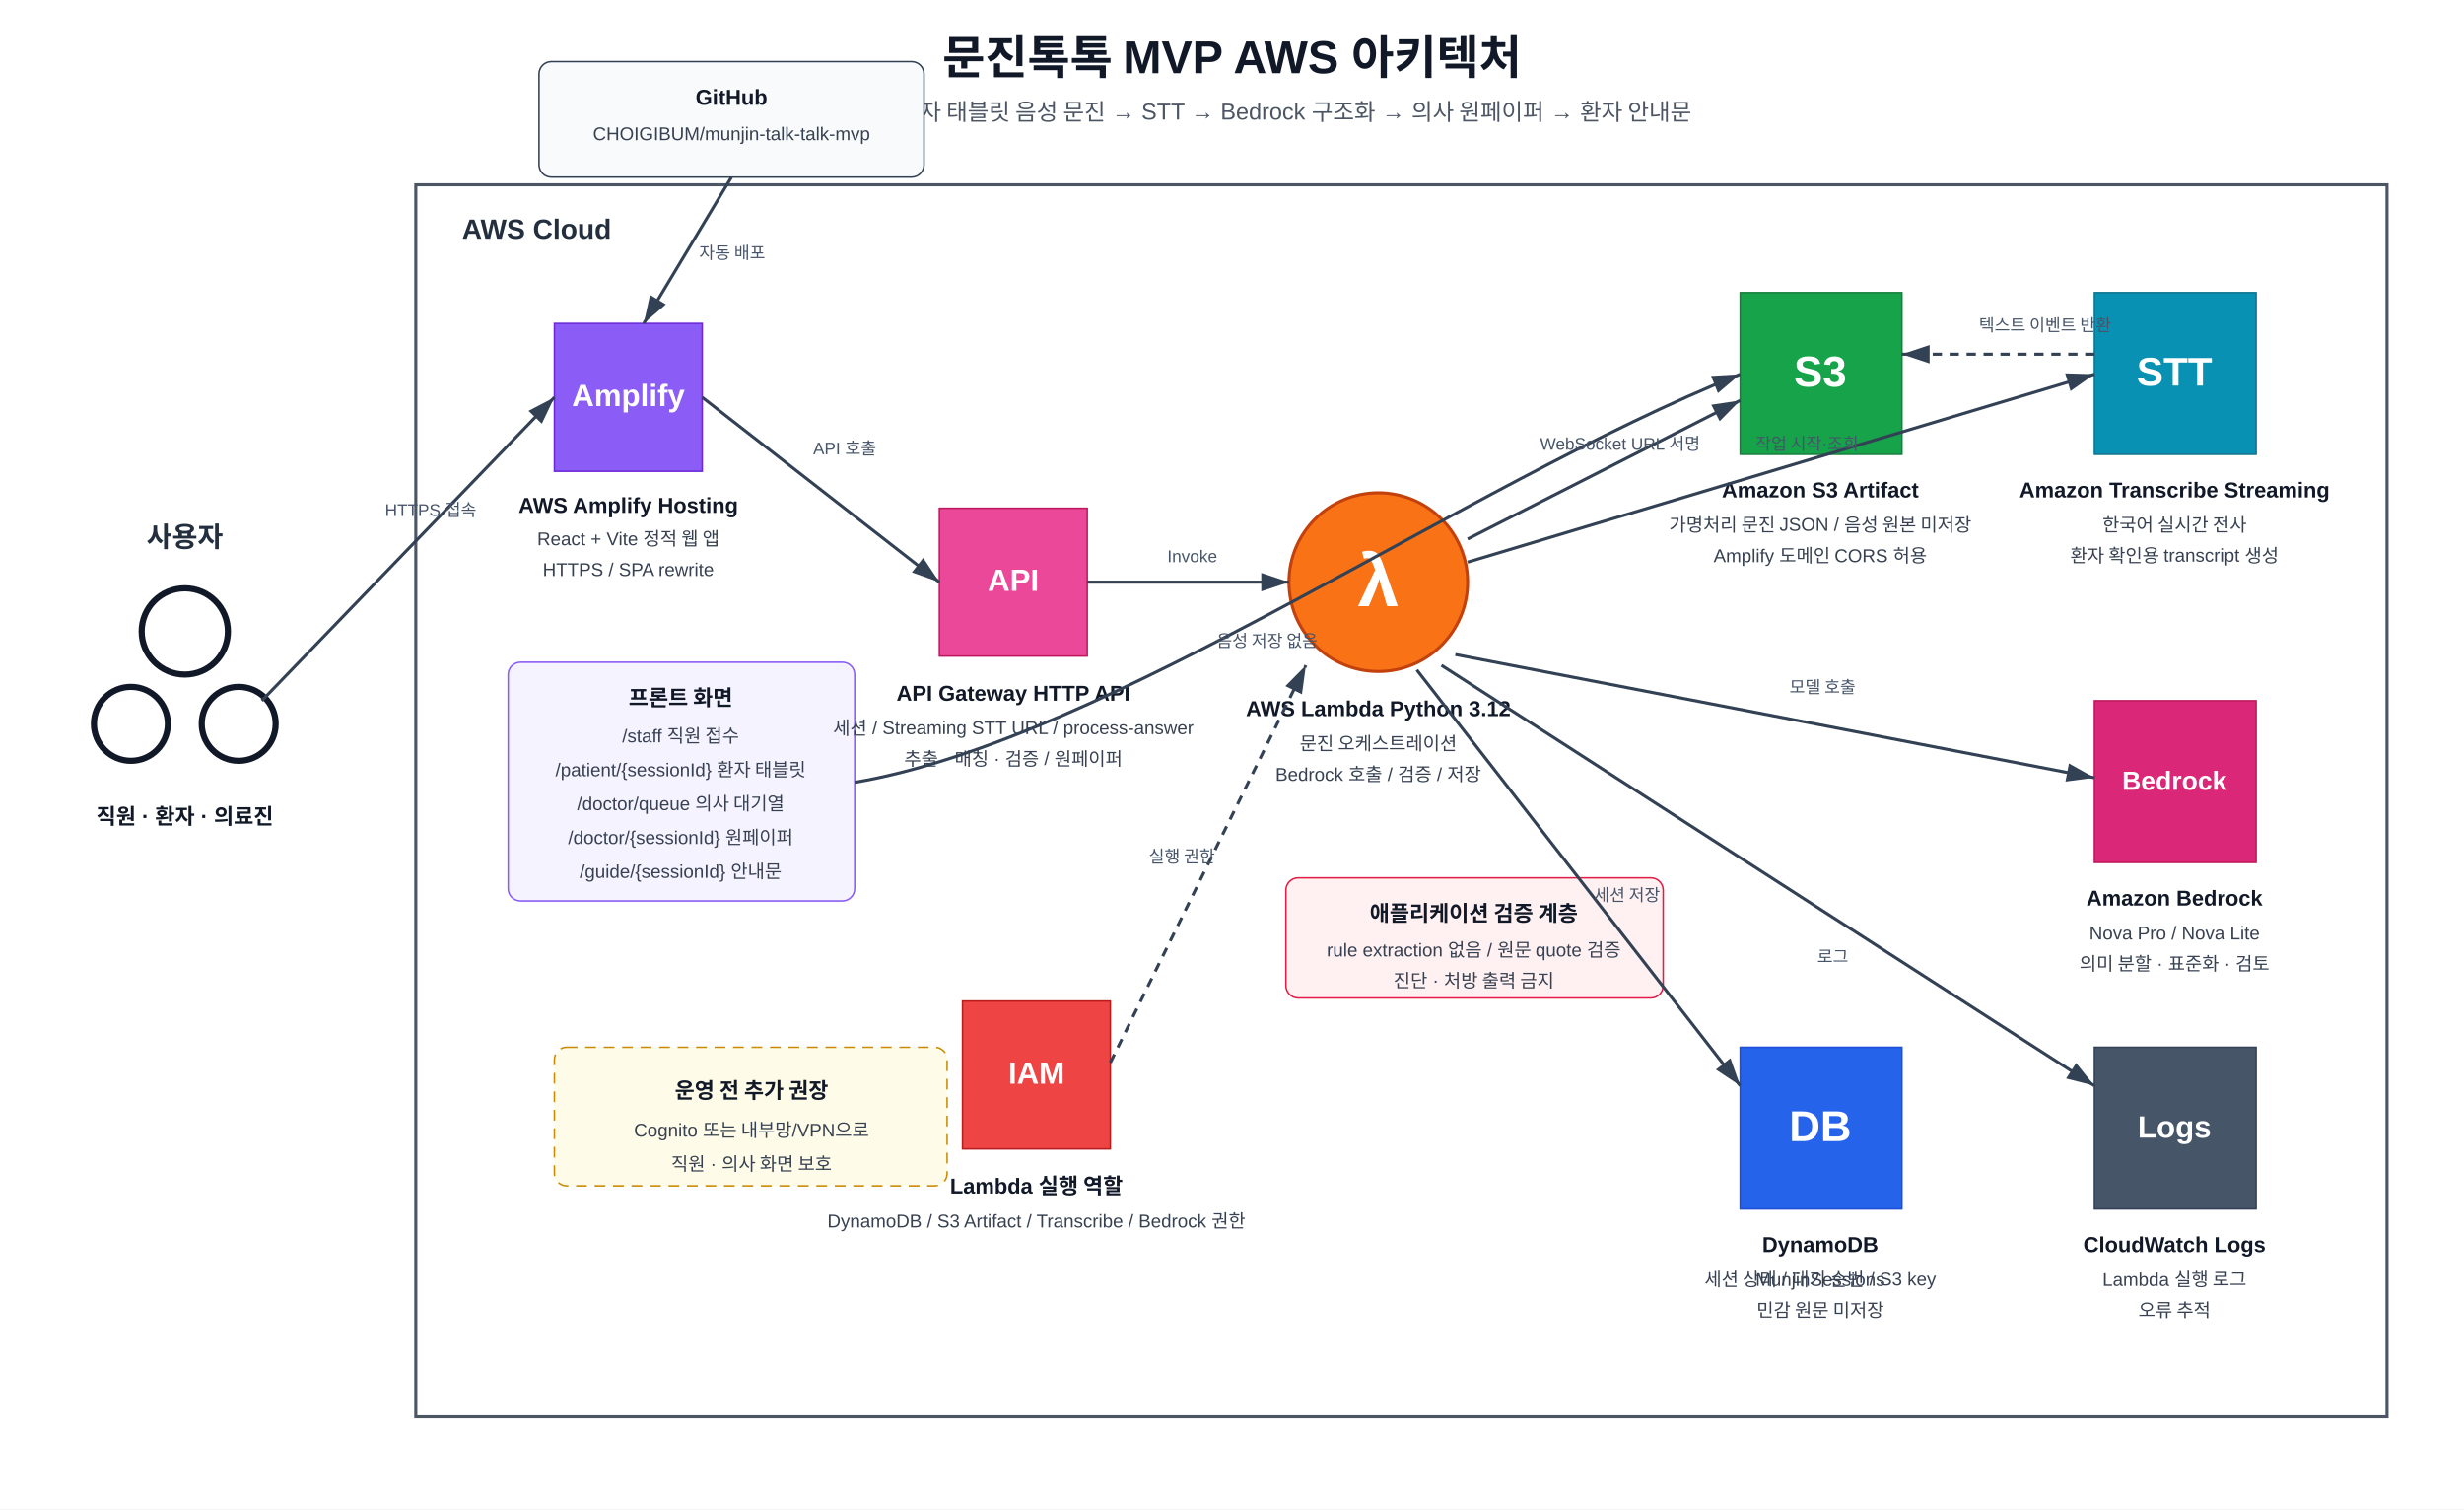
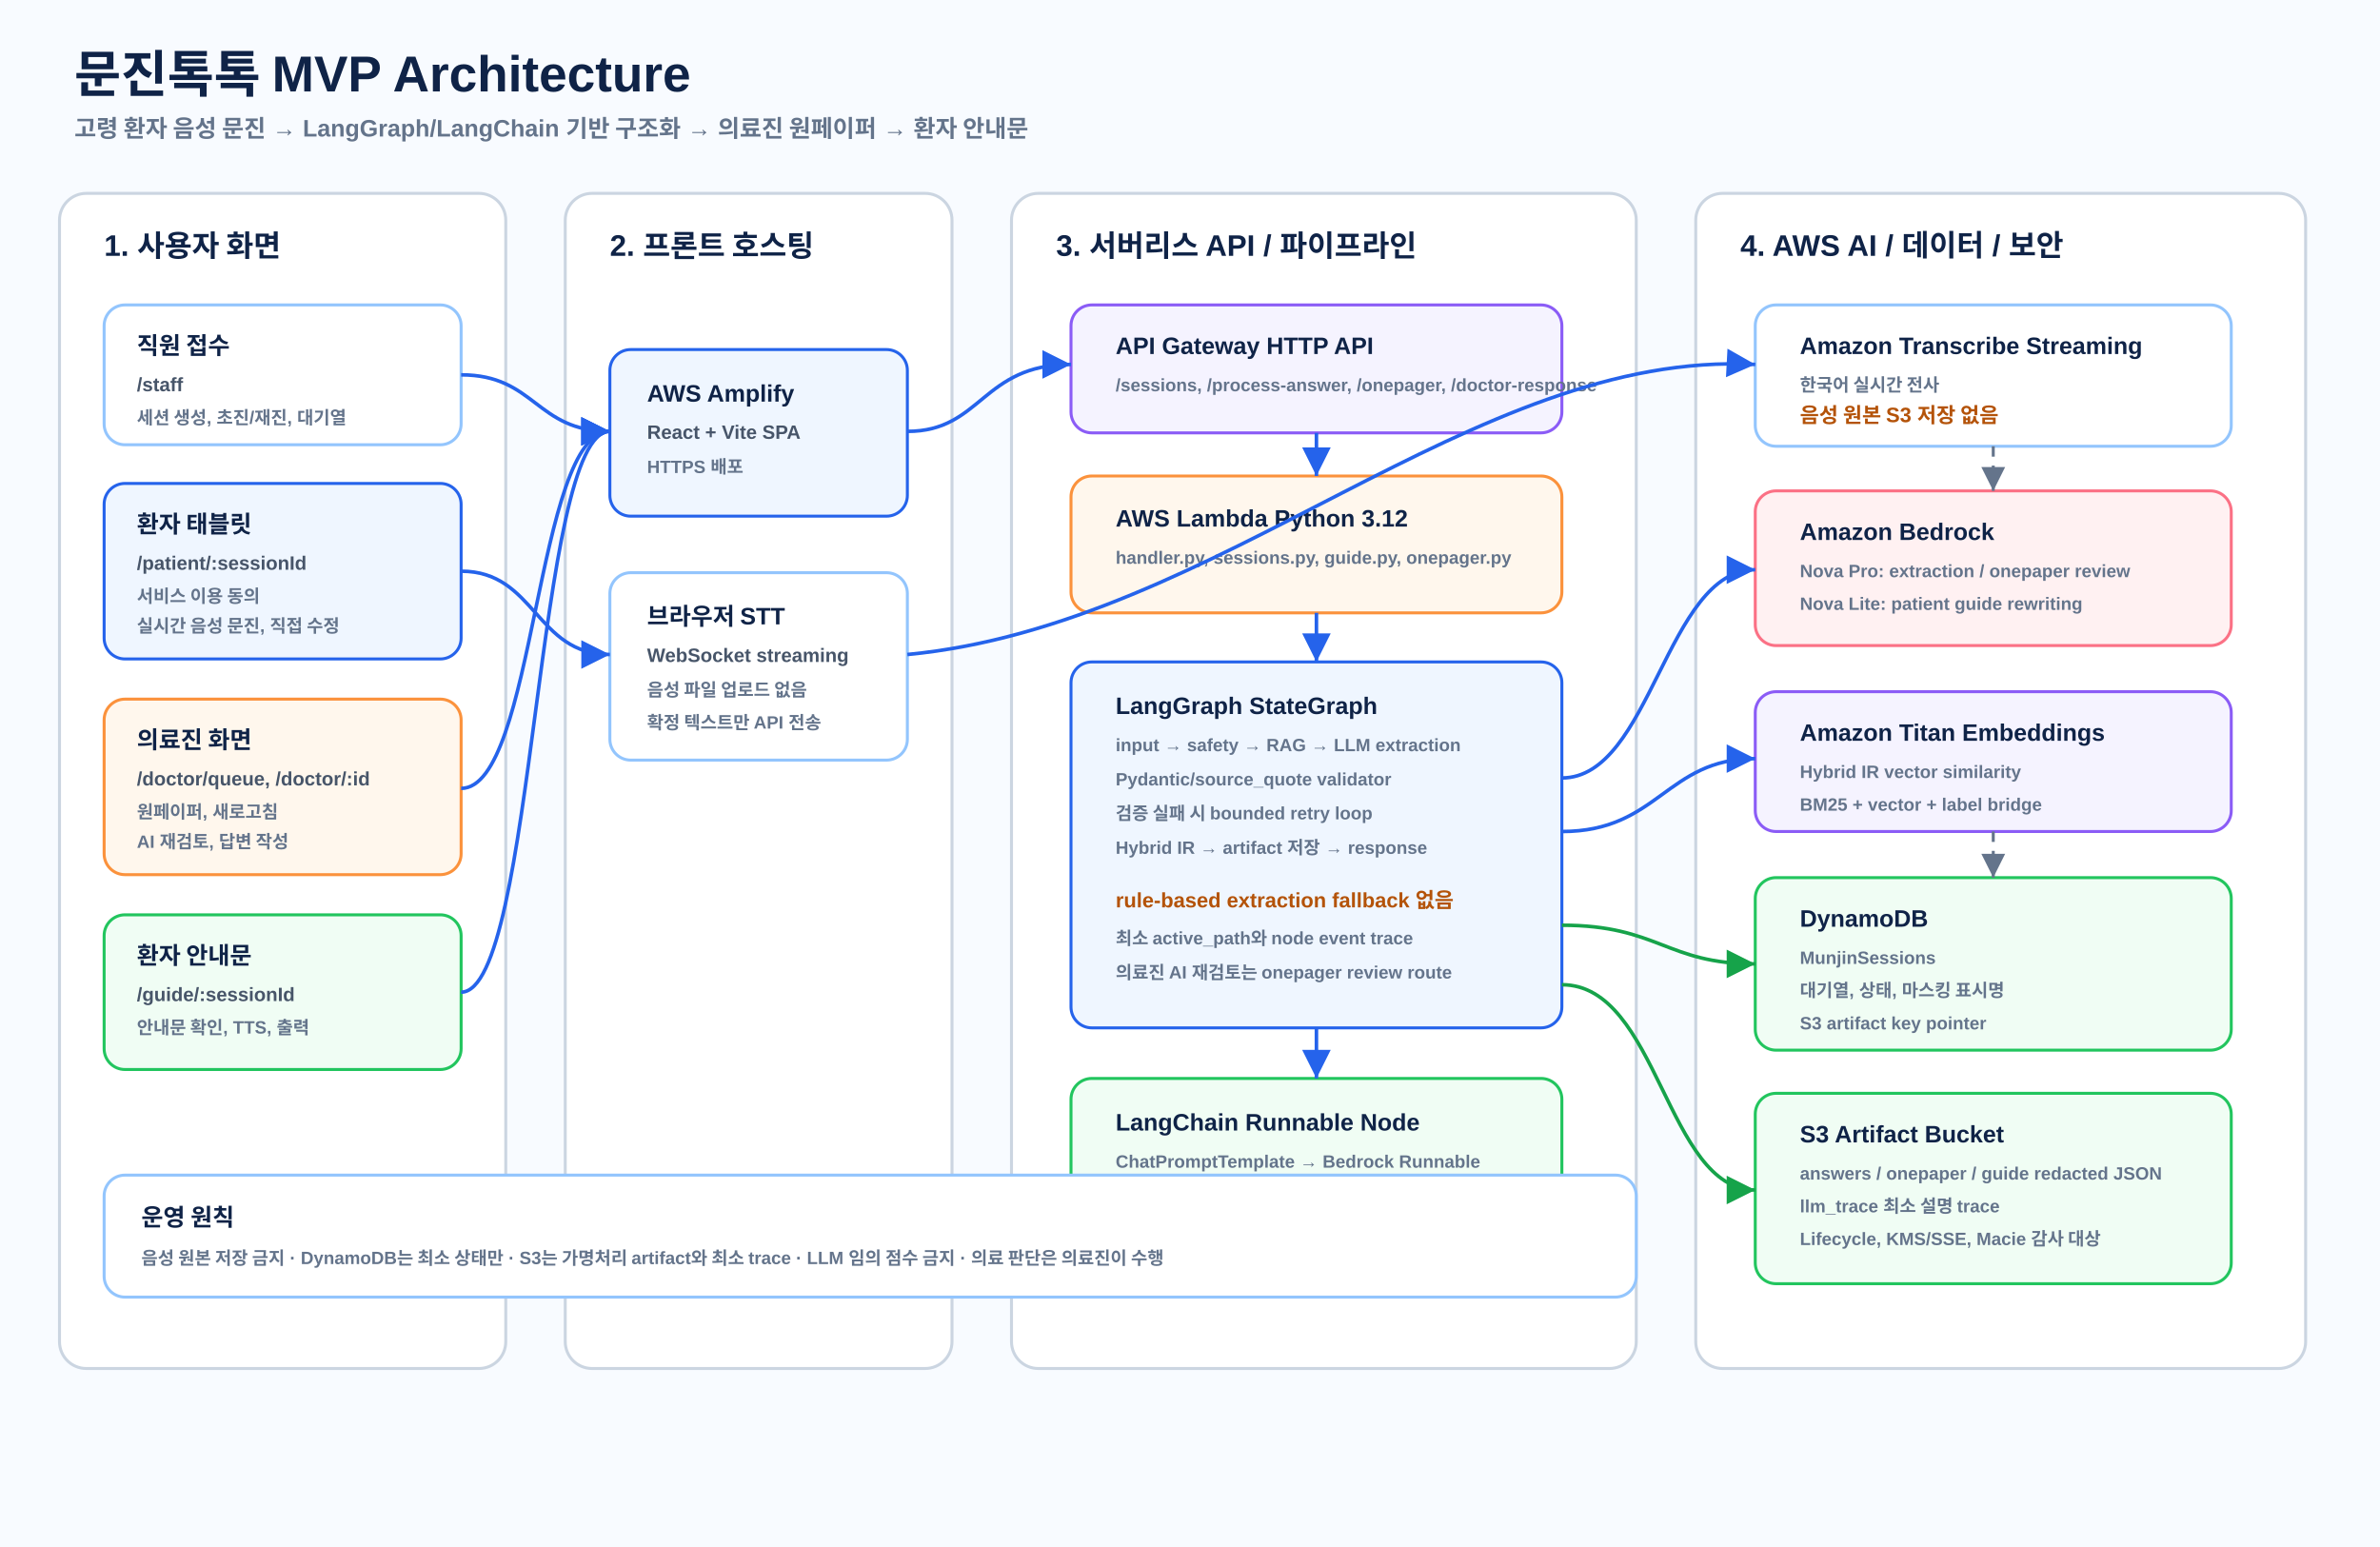
- <svg xmlns="http://www.w3.org/2000/svg" width="1600" height="980" viewBox="0 0 1600 980">
+ <svg xmlns="http://www.w3.org/2000/svg" width="1600" height="1040" viewBox="0 0 1600 1040">
  <defs>
-     <marker id="arrow" markerWidth="10" markerHeight="10" refX="9" refY="3" orient="auto" markerUnits="strokeWidth">
-       <path d="M0,0 L0,6 L9,3 z" fill="#334155" />
+     <style>
+       .bg { fill: #f8fbff; }
+       .title { font: 800 34px Arial, sans-serif; fill: #0f2347; }
+       .subtitle { font: 600 16px Arial, sans-serif; fill: #64748b; }
+       .lane { fill: #ffffff; stroke: #cbd5e1; stroke-width: 2; rx: 18; }
+       .laneTitle { font: 800 20px Arial, sans-serif; fill: #0f2347; }
+       .box { fill: #ffffff; stroke: #93c5fd; stroke-width: 2; rx: 14; }
+       .boxGreen { fill: #f0fdf4; stroke: #22c55e; stroke-width: 2; rx: 14; }
+       .boxOrange { fill: #fff7ed; stroke: #fb923c; stroke-width: 2; rx: 14; }
+       .boxPink { fill: #fff1f2; stroke: #fb7185; stroke-width: 2; rx: 14; }
+       .boxPurple { fill: #f5f3ff; stroke: #8b5cf6; stroke-width: 2; rx: 14; }
+       .boxBlue { fill: #eff6ff; stroke: #2563eb; stroke-width: 2; rx: 14; }
+       .label { font: 800 16px Arial, sans-serif; fill: #0f2347; }
+       .small { font: 600 13px Arial, sans-serif; fill: #475569; }
+       .tiny { font: 600 12px Arial, sans-serif; fill: #64748b; }
+       .warn { font: 800 14px Arial, sans-serif; fill: #b45309; }
+       .arrow { stroke: #2563eb; stroke-width: 2.4; fill: none; marker-end: url(#arrow); }
+       .arrowGreen { stroke: #16a34a; stroke-width: 2.4; fill: none; marker-end: url(#arrowGreen); }
+       .arrowGray { stroke: #64748b; stroke-width: 2; fill: none; marker-end: url(#arrowGray); stroke-dasharray: 7 6; }
+     </style>
+     <marker id="arrow" markerWidth="12" markerHeight="12" refX="10" refY="6" orient="auto" markerUnits="strokeWidth">
+       <path d="M2,2 L10,6 L2,10 Z" fill="#2563eb" />
    </marker>
-     <style>
-       .title { font: 700 30px Arial, sans-serif; fill: #111827; }
-       .subtitle { font: 400 15px Arial, sans-serif; fill: #4b5563; }
-       .section { font: 700 18px Arial, sans-serif; fill: #232f3e; }
-       .label { font: 700 14px Arial, sans-serif; fill: #111827; }
-       .small { font: 400 12px Arial, sans-serif; fill: #374151; }
-       .tiny { font: 400 11px Arial, sans-serif; fill: #475569; }
-       .icon { font: 700 20px Arial, sans-serif; fill: #ffffff; text-anchor: middle; dominant-baseline: middle; }
-       .line { stroke: #334155; stroke-width: 2; fill: none; marker-end: url(#arrow); }
-       .dash { stroke-dasharray: 6 5; }
-     </style>
+     <marker id="arrowGreen" markerWidth="12" markerHeight="12" refX="10" refY="6" orient="auto" markerUnits="strokeWidth">
+       <path d="M2,2 L10,6 L2,10 Z" fill="#16a34a" />
+     </marker>
+     <marker id="arrowGray" markerWidth="12" markerHeight="12" refX="10" refY="6" orient="auto" markerUnits="strokeWidth">
+       <path d="M2,2 L10,6 L2,10 Z" fill="#64748b" />
+     </marker>
  </defs>
-   <rect x="0" y="0" width="1600" height="980" fill="#ffffff" />
-   <text x="800" y="48" text-anchor="middle" class="title">문진톡톡 MVP AWS 아키텍처</text>
-   <text x="800" y="78" text-anchor="middle" class="subtitle">직원 접수 → 환자 태블릿 음성 문진 → STT → Bedrock 구조화 → 의사 원페이퍼 → 환자 안내문</text>
-   <rect x="270" y="120" width="1280" height="800" fill="#ffffff" stroke="#4b5563" stroke-width="2" />
-   <text x="300" y="155" class="section">AWS Cloud</text>
-   <text x="120" y="355" text-anchor="middle" class="section">사용자</text>
-   <circle cx="120" cy="410" r="28" fill="#ffffff" stroke="#111827" stroke-width="4" />
-   <circle cx="85" cy="470" r="24" fill="#ffffff" stroke="#111827" stroke-width="4" />
-   <circle cx="155" cy="470" r="24" fill="#ffffff" stroke="#111827" stroke-width="4" />
-   <text x="120" y="535" text-anchor="middle" class="label">직원 · 환자 · 의료진</text>
-   <rect x="350" y="40" width="250" height="75" rx="8" fill="#f8fafc" stroke="#334155" />
-   <text x="475" y="68" text-anchor="middle" class="label">GitHub</text>
-   <text x="475" y="91" text-anchor="middle" class="small">CHOIGIBUM/munjin-talk-talk-mvp</text>
-   <rect x="360" y="210" width="96" height="96" fill="#8b5cf6" stroke="#6d28d9" />
-   <text x="408" y="258" class="icon">Amplify</text>
-   <text x="408" y="333" text-anchor="middle" class="label">AWS Amplify Hosting</text>
-   <text x="408" y="354" text-anchor="middle" class="small">React + Vite 정적 웹 앱</text>
-   <text x="408" y="374" text-anchor="middle" class="small">HTTPS / SPA rewrite</text>
-   <rect x="330" y="430" width="225" height="155" rx="8" fill="#f5f3ff" stroke="#8b5cf6" />
-   <text x="442" y="458" text-anchor="middle" class="label">프론트 화면</text>
-   <text x="442" y="482" text-anchor="middle" class="small">/staff 직원 접수</text>
-   <text x="442" y="504" text-anchor="middle" class="small">/patient/{sessionId} 환자 태블릿</text>
-   <text x="442" y="526" text-anchor="middle" class="small">/doctor/queue 의사 대기열</text>
-   <text x="442" y="548" text-anchor="middle" class="small">/doctor/{sessionId} 원페이퍼</text>
-   <text x="442" y="570" text-anchor="middle" class="small">/guide/{sessionId} 안내문</text>
-   <rect x="610" y="330" width="96" height="96" fill="#ec4899" stroke="#be185d" />
-   <text x="658" y="378" class="icon">API</text>
-   <text x="658" y="455" text-anchor="middle" class="label">API Gateway HTTP API</text>
-   <text x="658" y="477" text-anchor="middle" class="small">세션 / Streaming STT URL / process-answer</text>
-   <text x="658" y="497" text-anchor="middle" class="small">추출 · 매칭 · 검증 / 원페이퍼</text>
-   <circle cx="895" cy="378" r="58" fill="#f97316" stroke="#c2410c" stroke-width="2" />
-   <text x="895" y="380" class="icon" style="font-size:48px">λ</text>
-   <text x="895" y="465" text-anchor="middle" class="label">AWS Lambda Python 3.12</text>
-   <text x="895" y="487" text-anchor="middle" class="small">문진 오케스트레이션</text>
-   <text x="895" y="507" text-anchor="middle" class="small">Bedrock 호출 / 검증 / 저장</text>
-   <rect x="835" y="570" width="245" height="78" rx="8" fill="#fff1f2" stroke="#e11d48" />
-   <text x="957" y="598" text-anchor="middle" class="label">애플리케이션 검증 계층</text>
-   <text x="957" y="621" text-anchor="middle" class="small">rule extraction 없음 / 원문 quote 검증</text>
-   <text x="957" y="641" text-anchor="middle" class="small">진단 · 처방 출력 금지</text>
-   <rect x="625" y="650" width="96" height="96" fill="#ef4444" stroke="#b91c1c" />
-   <text x="673" y="698" class="icon">IAM</text>
-   <text x="673" y="775" text-anchor="middle" class="label">Lambda 실행 역할</text>
-   <text x="673" y="797" text-anchor="middle" class="small">DynamoDB / S3 Artifact / Transcribe / Bedrock 권한</text>
-   <rect x="1130" y="190" width="105" height="105" fill="#16a34a" stroke="#15803d" />
-   <text x="1182" y="243" class="icon" style="font-size:28px">S3</text>
-   <text x="1182" y="323" text-anchor="middle" class="label">Amazon S3 Artifact</text>
-   <text x="1182" y="345" text-anchor="middle" class="small">가명처리 문진 JSON / 음성 원본 미저장</text>
-   <text x="1182" y="365" text-anchor="middle" class="small">Amplify 도메인 CORS 허용</text>
-   <rect x="1360" y="190" width="105" height="105" fill="#0891b2" stroke="#0e7490" />
-   <text x="1412" y="243" class="icon" style="font-size:26px">STT</text>
-   <text x="1412" y="323" text-anchor="middle" class="label">Amazon Transcribe Streaming</text>
-   <text x="1412" y="345" text-anchor="middle" class="small">한국어 실시간 전사</text>
-   <text x="1412" y="365" text-anchor="middle" class="small">환자 확인용 transcript 생성</text>
-   <rect x="1360" y="455" width="105" height="105" fill="#db2777" stroke="#be185d" />
-   <text x="1412" y="508" class="icon" style="font-size:17px">Bedrock</text>
-   <text x="1412" y="588" text-anchor="middle" class="label">Amazon Bedrock</text>
-   <text x="1412" y="610" text-anchor="middle" class="small">Nova Pro / Nova Lite</text>
-   <text x="1412" y="630" text-anchor="middle" class="small">의미 분할 · 표준화 · 검토</text>
-   <rect x="1130" y="680" width="105" height="105" fill="#2563eb" stroke="#1d4ed8" />
-   <text x="1182" y="733" class="icon" style="font-size:28px">DB</text>
-   <text x="1182" y="813" text-anchor="middle" class="label">DynamoDB</text>
-   <text x="1182" y="835" text-anchor="middle" class="small">세션 상태 / 대기 순번 / S3 key</text>
-   <text x="1182" y="835" text-anchor="middle" class="small">MunjinSessions</text>
-   <text x="1182" y="855" text-anchor="middle" class="small">민감 원문 미저장</text>
-   <rect x="1360" y="680" width="105" height="105" fill="#475569" stroke="#334155" />
-   <text x="1412" y="733" class="icon" style="font-size:20px">Logs</text>
-   <text x="1412" y="813" text-anchor="middle" class="label">CloudWatch Logs</text>
-   <text x="1412" y="835" text-anchor="middle" class="small">Lambda 실행 로그</text>
-   <text x="1412" y="855" text-anchor="middle" class="small">오류 추적</text>
-   <rect x="360" y="680" width="255" height="90" rx="8" fill="#fefce8" stroke="#ca8a04" stroke-dasharray="7 5" />
-   <text x="488" y="713" text-anchor="middle" class="label">운영 전 추가 권장</text>
-   <text x="488" y="738" text-anchor="middle" class="small">Cognito 또는 내부망/VPN으로</text>
-   <text x="488" y="760" text-anchor="middle" class="small">직원 · 의사 화면 보호</text>
-   <line x1="475" y1="115" x2="418" y2="210" class="line" />
-   <text x="454" y="168" class="tiny">자동 배포</text>
-   <line x1="170" y1="455" x2="360" y2="258" class="line" />
-   <text x="250" y="335" class="tiny">HTTPS 접속</text>
-   <line x1="456" y1="258" x2="610" y2="378" class="line" />
-   <text x="528" y="295" class="tiny">API 호출</text>
-   <line x1="706" y1="378" x2="837" y2="378" class="line" />
-   <text x="758" y="365" class="tiny">Invoke</text>
-   <path d="M555 508 C720 480, 950 315, 1130 243" class="line" />
-   <text x="790" y="420" class="tiny">음성 저장 없음</text>
-   <line x1="953" y1="350" x2="1130" y2="260" class="line" />
-   <text x="1000" y="292" class="tiny">WebSocket URL 서명</text>
-   <line x1="953" y1="365" x2="1360" y2="243" class="line" />
-   <text x="1140" y="292" class="tiny">작업 시작·조회</text>
-   <line x1="1360" y1="230" x2="1235" y2="230" class="line dash" />
-   <text x="1285" y="215" class="tiny">텍스트 이벤트 반환</text>
-   <line x1="945" y1="425" x2="1360" y2="505" class="line" />
-   <text x="1162" y="450" class="tiny">모델 호출</text>
-   <line x1="920" y1="435" x2="1130" y2="705" class="line" />
-   <text x="1035" y="585" class="tiny">세션 저장</text>
-   <line x1="936" y1="432" x2="1360" y2="705" class="line" />
-   <text x="1180" y="625" class="tiny">로그</text>
-   <line x1="721" y1="690" x2="848" y2="432" class="line dash" />
-   <text x="746" y="560" class="tiny">실행 권한</text>
+   <rect class="bg" x="0" y="0" width="1600" height="1040" />
+   <text class="title" x="50" y="62">문진톡톡 MVP Architecture</text>
+   <text class="subtitle" x="50" y="92">고령 환자 음성 문진 → LangGraph/LangChain 기반 구조화 → 의료진 원페이퍼 → 환자 안내문</text>
+   <rect class="lane" x="40" y="130" width="300" height="790" />
+   <text class="laneTitle" x="70" y="172">1. 사용자 화면</text>
+   <rect class="box" x="70" y="205" width="240" height="94" />
+   <text class="label" x="92" y="238">직원 접수</text>
+   <text class="small" x="92" y="263">/staff</text>
+   <text class="tiny" x="92" y="285">세션 생성, 초진/재진, 대기열</text>
+   <rect class="boxBlue" x="70" y="325" width="240" height="118" />
+   <text class="label" x="92" y="358">환자 태블릿</text>
+   <text class="small" x="92" y="383">/patient/:sessionId</text>
+   <text class="tiny" x="92" y="405">서비스 이용 동의</text>
+   <text class="tiny" x="92" y="425">실시간 음성 문진, 직접 수정</text>
+   <rect class="boxOrange" x="70" y="470" width="240" height="118" />
+   <text class="label" x="92" y="503">의료진 화면</text>
+   <text class="small" x="92" y="528">/doctor/queue, /doctor/:id</text>
+   <text class="tiny" x="92" y="550">원페이퍼, 새로고침</text>
+   <text class="tiny" x="92" y="570">AI 재검토, 답변 작성</text>
+   <rect class="boxGreen" x="70" y="615" width="240" height="104" />
+   <text class="label" x="92" y="648">환자 안내문</text>
+   <text class="small" x="92" y="673">/guide/:sessionId</text>
+   <text class="tiny" x="92" y="695">안내문 확인, TTS, 출력</text>
+   <rect class="lane" x="380" y="130" width="260" height="790" />
+   <text class="laneTitle" x="410" y="172">2. 프론트 호스팅</text>
+   <rect class="boxBlue" x="410" y="235" width="200" height="112" />
+   <text class="label" x="435" y="270">AWS Amplify</text>
+   <text class="small" x="435" y="295">React + Vite SPA</text>
+   <text class="tiny" x="435" y="318">HTTPS 배포</text>
+   <rect class="box" x="410" y="385" width="200" height="126" />
+   <text class="label" x="435" y="420">브라우저 STT</text>
+   <text class="small" x="435" y="445">WebSocket streaming</text>
+   <text class="tiny" x="435" y="468">음성 파일 업로드 없음</text>
+   <text class="tiny" x="435" y="490">확정 텍스트만 API 전송</text>
+   <rect class="lane" x="680" y="130" width="420" height="790" />
+   <text class="laneTitle" x="710" y="172">3. 서버리스 API / 파이프라인</text>
+   <rect class="boxPurple" x="720" y="205" width="330" height="86" />
+   <text class="label" x="750" y="238">API Gateway HTTP API</text>
+   <text class="tiny" x="750" y="263">/sessions, /process-answer, /onepager, /doctor-response</text>
+   <rect class="boxOrange" x="720" y="320" width="330" height="92" />
+   <text class="label" x="750" y="354">AWS Lambda Python 3.12</text>
+   <text class="tiny" x="750" y="379">handler.py, sessions.py, guide.py, onepager.py</text>
+   <rect class="boxBlue" x="720" y="445" width="330" height="246" />
+   <text class="label" x="750" y="480">LangGraph StateGraph</text>
+   <text class="tiny" x="750" y="505">input → safety → RAG → LLM extraction</text>
+   <text class="tiny" x="750" y="528">Pydantic/source_quote validator</text>
+   <text class="tiny" x="750" y="551">검증 실패 시 bounded retry loop</text>
+   <text class="tiny" x="750" y="574">Hybrid IR → artifact 저장 → response</text>
+   <text class="warn" x="750" y="610">rule-based extraction fallback 없음</text>
+   <text class="tiny" x="750" y="635">최소 active_path와 node event trace</text>
+   <text class="tiny" x="750" y="658">의료진 AI 재검토는 onepager review route</text>
+   <rect class="boxGreen" x="720" y="725" width="330" height="100" />
+   <text class="label" x="750" y="760">LangChain Runnable Node</text>
+   <text class="tiny" x="750" y="785">ChatPromptTemplate → Bedrock Runnable</text>
+   <text class="tiny" x="750" y="808">JsonOutputParser → Pydantic schema</text>
+   <rect class="lane" x="1140" y="130" width="410" height="790" />
+   <text class="laneTitle" x="1170" y="172">4. AWS AI / 데이터 / 보안</text>
+   <rect class="box" x="1180" y="205" width="320" height="95" />
+   <text class="label" x="1210" y="238">Amazon Transcribe Streaming</text>
+   <text class="tiny" x="1210" y="263">한국어 실시간 전사</text>
+   <text class="warn" x="1210" y="284">음성 원본 S3 저장 없음</text>
+   <rect class="boxPink" x="1180" y="330" width="320" height="104" />
+   <text class="label" x="1210" y="363">Amazon Bedrock</text>
+   <text class="tiny" x="1210" y="388">Nova Pro: extraction / onepaper review</text>
+   <text class="tiny" x="1210" y="410">Nova Lite: patient guide rewriting</text>
+   <rect class="boxPurple" x="1180" y="465" width="320" height="94" />
+   <text class="label" x="1210" y="498">Amazon Titan Embeddings</text>
+   <text class="tiny" x="1210" y="523">Hybrid IR vector similarity</text>
+   <text class="tiny" x="1210" y="545">BM25 + vector + label bridge</text>
+   <rect class="boxGreen" x="1180" y="590" width="320" height="116" />
+   <text class="label" x="1210" y="623">DynamoDB</text>
+   <text class="tiny" x="1210" y="648">MunjinSessions</text>
+   <text class="tiny" x="1210" y="670">대기열, 상태, 마스킹 표시명</text>
+   <text class="tiny" x="1210" y="692">S3 artifact key pointer</text>
+   <rect class="boxGreen" x="1180" y="735" width="320" height="128" />
+   <text class="label" x="1210" y="768">S3 Artifact Bucket</text>
+   <text class="tiny" x="1210" y="793">answers / onepaper / guide redacted JSON</text>
+   <text class="tiny" x="1210" y="815">llm_trace 최소 설명 trace</text>
+   <text class="tiny" x="1210" y="837">Lifecycle, KMS/SSE, Macie 감사 대상</text>
+   <path class="arrow" d="M310 252 C360 252 360 290 410 290" />
+   <path class="arrow" d="M310 384 C360 384 360 440 410 440" />
+   <path class="arrow" d="M310 530 C360 530 360 290 410 290" />
+   <path class="arrow" d="M310 667 C360 667 360 290 410 290" />
+   <path class="arrow" d="M610 290 C660 290 660 245 720 245" />
+   <path class="arrow" d="M610 440 C820 420 990 235 1180 245" />
+   <path class="arrow" d="M885 291 L885 320" />
+   <path class="arrow" d="M885 412 L885 445" />
+   <path class="arrow" d="M885 691 L885 725" />
+   <path class="arrow" d="M1050 523 C1110 523 1120 383 1180 383" />
+   <path class="arrow" d="M1050 559 C1115 559 1120 510 1180 510" />
+   <path class="arrowGreen" d="M1050 622 C1115 622 1120 648 1180 648" />
+   <path class="arrowGreen" d="M1050 662 C1115 662 1120 800 1180 800" />
+   <path class="arrowGray" d="M1340 300 L1340 330" />
+   <path class="arrowGray" d="M1340 559 L1340 590" />
+   <rect class="box" x="70" y="790" width="1030" height="82" />
+   <text class="label" x="95" y="824">운영 원칙</text>
+   <text class="tiny" x="95" y="850">음성 원본 저장 금지 · DynamoDB는 최소 상태만 · S3는 가명처리 artifact와 최소 trace · LLM 임의 점수 금지 · 의료 판단은 의료진이 수행</text>
</svg>
